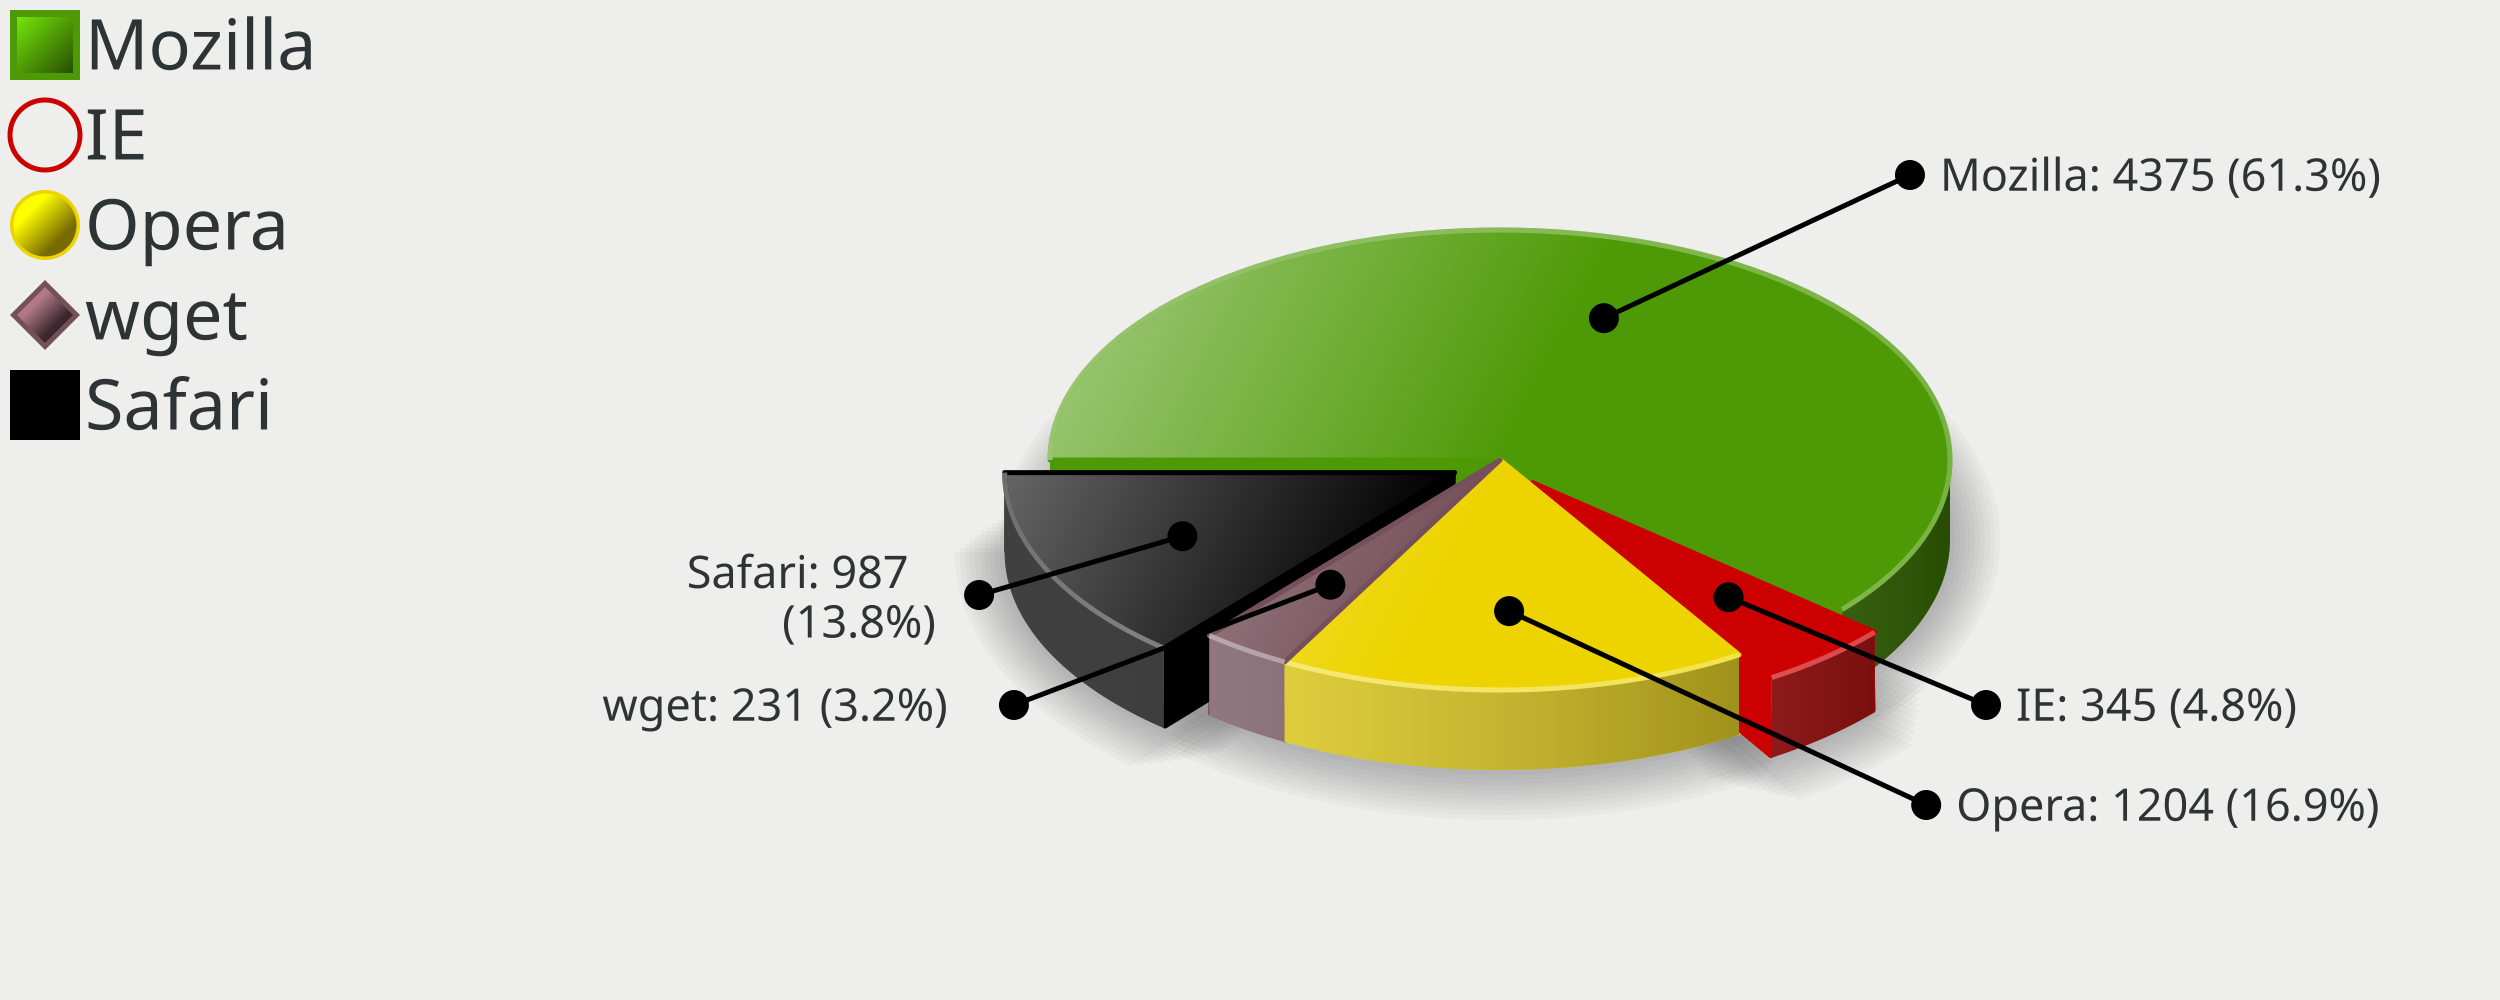
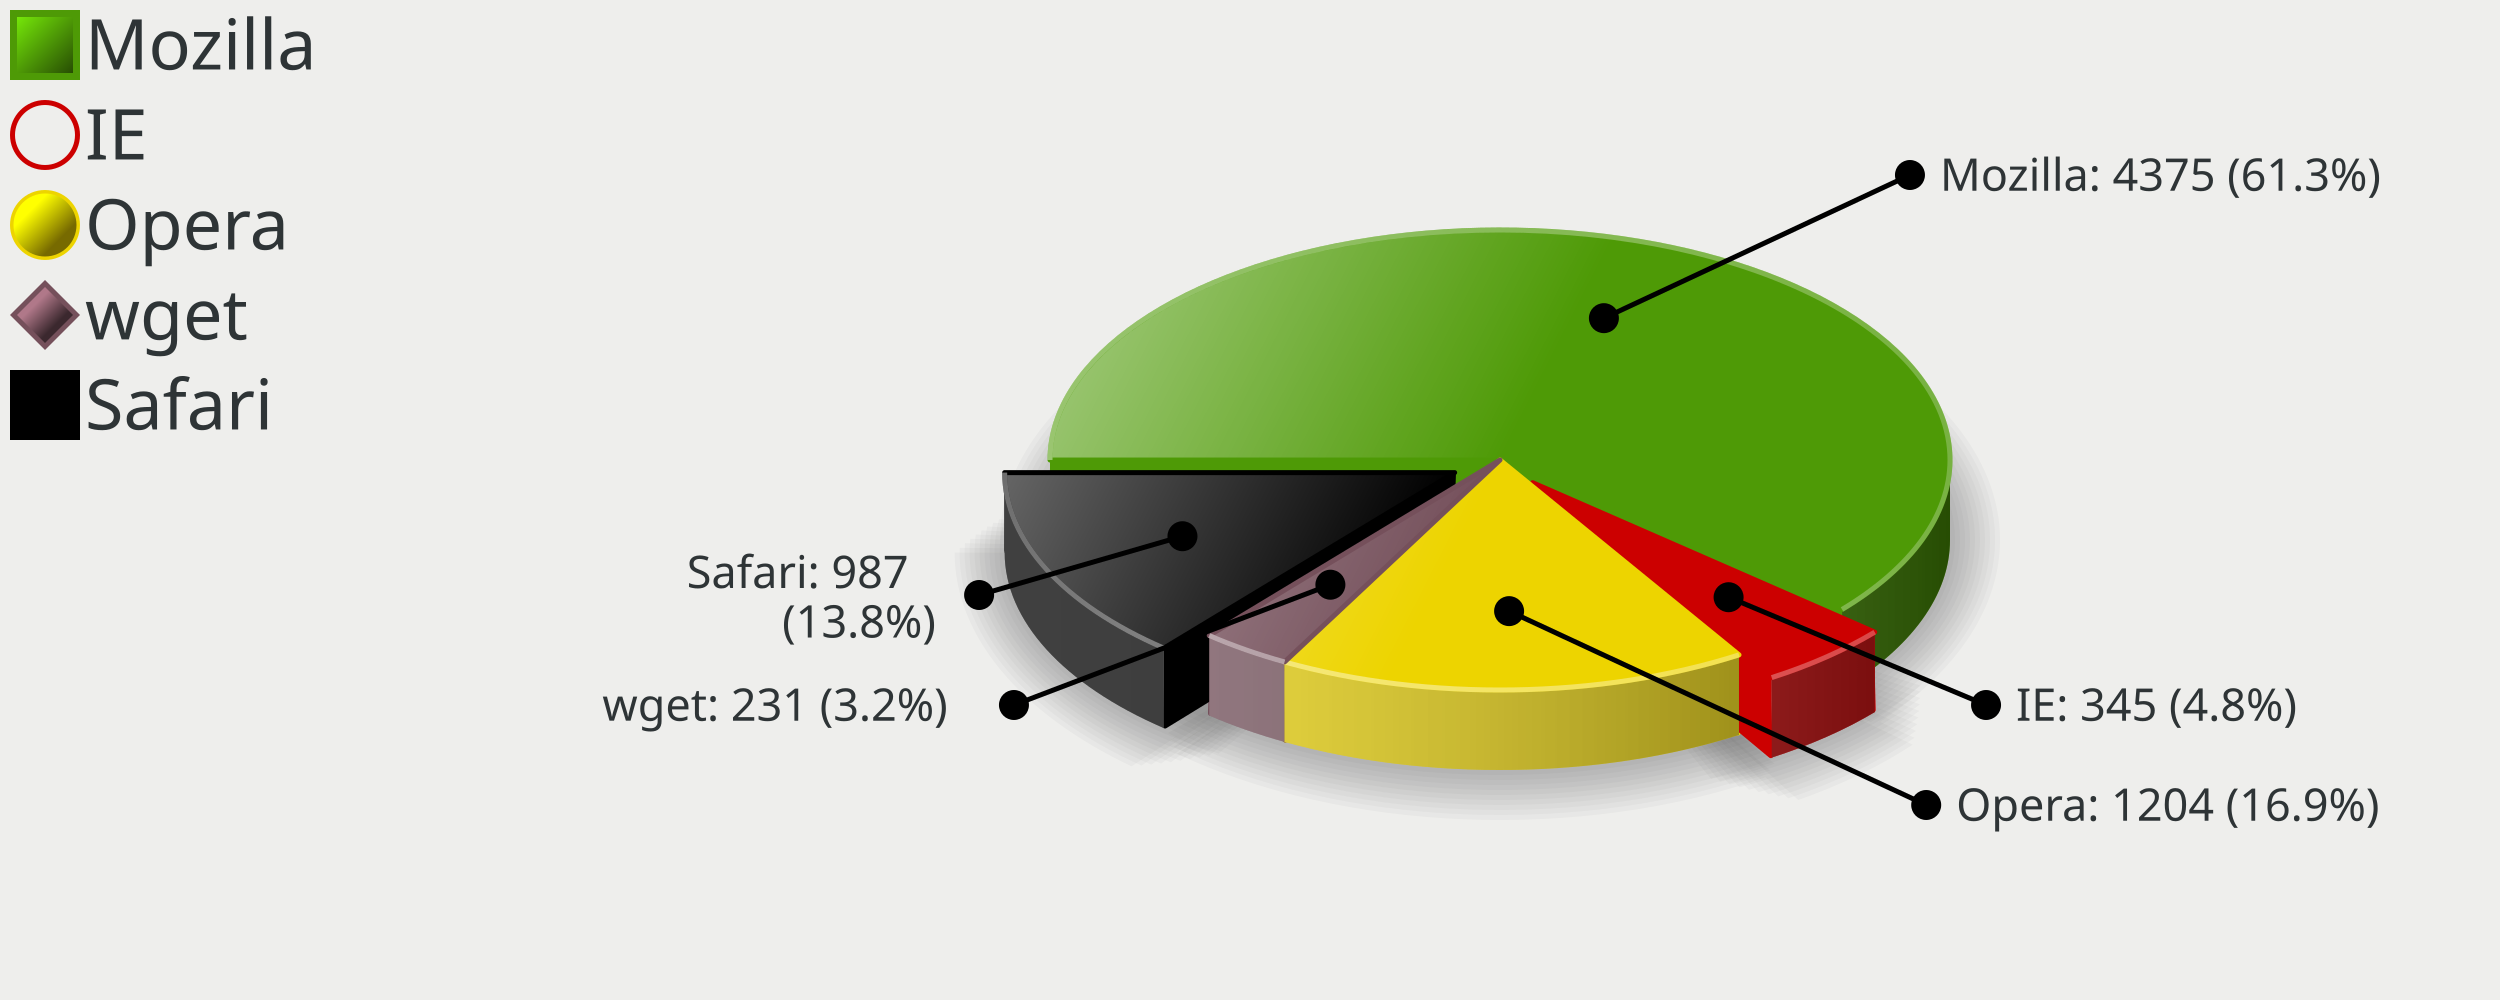
<svg xmlns="http://www.w3.org/2000/svg" xmlns:xlink="http://www.w3.org/1999/xlink" width="500" height="200" version="1.0" id="ezcGraph">
  <defs>
    <linearGradient id="Definition_LinearGradient_3_3_14_14_75e70900_274d0300">
      <stop offset="0" style="stop-color: #75e709; stop-opacity: 1.00;" />
      <stop offset="1" style="stop-color: #274d03; stop-opacity: 1.00;" />
    </linearGradient>
    <linearGradient id="LinearGradient_3_3_14_14_75e70900_274d0300" x1="3.4" y1="3.4" x2="14.6" y2="14.6" gradientUnits="userSpaceOnUse" xlink:href="#Definition_LinearGradient_3_3_14_14_75e70900_274d0300" />
    <linearGradient id="Definition_LinearGradient_6_42_11_47_ffff0000_776a0000">
      <stop offset="0" style="stop-color: #ffff00; stop-opacity: 1.00;" />
      <stop offset="1" style="stop-color: #776a00; stop-opacity: 1.00;" />
    </linearGradient>
    <linearGradient id="LinearGradient_6_42_11_47_ffff0000_776a0000" x1="6.101" y1="42.1" x2="11.899" y2="47.9" gradientUnits="userSpaceOnUse" xlink:href="#Definition_LinearGradient_6_42_11_47_ffff0000_776a0000" />
    <linearGradient id="Definition_LinearGradient_6_60_11_65_b0788900_3b282e00">
      <stop offset="0" style="stop-color: #b07889; stop-opacity: 1.00;" />
      <stop offset="1" style="stop-color: #3b282e; stop-opacity: 1.00;" />
    </linearGradient>
    <linearGradient id="LinearGradient_6_60_11_65_b0788900_3b282e00" x1="6.95" y1="60.95" x2="11.05" y2="65.05" gradientUnits="userSpaceOnUse" xlink:href="#Definition_LinearGradient_6_60_11_65_b0788900_3b282e00" />
    <linearGradient id="Definition_LinearGradient_3_75_14_86_00000000_00000000">
      <stop offset="0" style="stop-color: #000000; stop-opacity: 1.00;" />
      <stop offset="1" style="stop-color: #000000; stop-opacity: 1.00;" />
    </linearGradient>
    <linearGradient id="LinearGradient_3_75_14_86_00000000_00000000" x1="3.4" y1="75.4" x2="14.6" y2="86.6" gradientUnits="userSpaceOnUse" xlink:href="#Definition_LinearGradient_3_75_14_86_00000000_00000000" />
    <linearGradient id="Definition_LinearGradient_210_92_390_92_ffffffbf_0000007f">
      <stop offset="0" style="stop-color: #ffffff; stop-opacity: 0.25;" />
      <stop offset="1" style="stop-color: #000000; stop-opacity: 0.50;" />
    </linearGradient>
    <linearGradient id="LinearGradient_210_92_390_92_ffffffbf_0000007f" x1="210" y1="92" x2="390" y2="92" gradientUnits="userSpaceOnUse" xlink:href="#Definition_LinearGradient_210_92_390_92_ffffffbf_0000007f" />
    <linearGradient id="Definition_LinearGradient_200_94_380_94_ffffffbf_0000007f">
      <stop offset="0" style="stop-color: #ffffff; stop-opacity: 0.25;" />
      <stop offset="1" style="stop-color: #000000; stop-opacity: 0.50;" />
    </linearGradient>
    <linearGradient id="LinearGradient_200_94_380_94_ffffffbf_0000007f" x1="200.928" y1="94.524" x2="380.928" y2="94.524" gradientUnits="userSpaceOnUse" xlink:href="#Definition_LinearGradient_200_94_380_94_ffffffbf_0000007f" />
    <linearGradient id="Definition_LinearGradient_216_96_396_96_ffffffbf_0000007f">
      <stop offset="0" style="stop-color: #ffffff; stop-opacity: 0.25;" />
      <stop offset="1" style="stop-color: #000000; stop-opacity: 0.50;" />
    </linearGradient>
    <linearGradient id="LinearGradient_216_96_396_96_ffffffbf_0000007f" x1="216.531" y1="96.543" x2="396.531" y2="96.543" gradientUnits="userSpaceOnUse" xlink:href="#Definition_LinearGradient_216_96_396_96_ffffffbf_0000007f" />
    <linearGradient id="Definition_LinearGradient_300_92_210_46_ffffffff_ffffff7f">
      <stop offset="0" style="stop-color: #ffffff; stop-opacity: 0.00;" />
      <stop offset="1" style="stop-color: #ffffff; stop-opacity: 0.50;" />
    </linearGradient>
    <linearGradient id="LinearGradient_300_92_210_46_ffffffff_ffffff7f" x1="300" y1="92" x2="210" y2="46" gradientUnits="userSpaceOnUse" xlink:href="#Definition_LinearGradient_300_92_210_46_ffffffff_ffffff7f" />
    <linearGradient id="Definition_RadialGradient_236_124_180_92_0.00_ffffff7f_ffffffcc">
      <stop offset="0" style="stop-color: #ffffff; stop-opacity: 0.50;" />
      <stop offset="1" style="stop-color: #ffffff; stop-opacity: 0.20;" />
    </linearGradient>
    <radialGradient id="RadialGradient_236_124_180_92_0.00_ffffff7f_ffffffcc" cx="236.36" cy="124.527" fx="236.36" fy="124.527" r="180" gradientUnits="userSpaceOnUse" xlink:href="#Definition_RadialGradient_236_124_180_92_0.00_ffffff7f_ffffffcc" />
    <linearGradient id="Definition_LinearGradient_306_96_216_50_ffffffff_ffffff7f">
      <stop offset="0" style="stop-color: #ffffff; stop-opacity: 0.00;" />
      <stop offset="1" style="stop-color: #ffffff; stop-opacity: 0.50;" />
    </linearGradient>
    <linearGradient id="LinearGradient_306_96_216_50_ffffffff_ffffff7f" x1="306.531" y1="96.543" x2="216.531" y2="50.543" gradientUnits="userSpaceOnUse" xlink:href="#Definition_LinearGradient_306_96_216_50_ffffffff_ffffff7f" />
    <linearGradient id="Definition_RadialGradient_242_129_180_92_0.00_ffffff7f_ffffffcc">
      <stop offset="0" style="stop-color: #ffffff; stop-opacity: 0.50;" />
      <stop offset="1" style="stop-color: #ffffff; stop-opacity: 0.20;" />
    </linearGradient>
    <radialGradient id="RadialGradient_242_129_180_92_0.00_ffffff7f_ffffffcc" cx="242.892" cy="129.07" fx="242.892" fy="129.07" r="180" gradientUnits="userSpaceOnUse" xlink:href="#Definition_RadialGradient_242_129_180_92_0.00_ffffff7f_ffffffcc" />
    <linearGradient id="Definition_LinearGradient_290_94_200_48_ffffffff_ffffff7f">
      <stop offset="0" style="stop-color: #ffffff; stop-opacity: 0.00;" />
      <stop offset="1" style="stop-color: #ffffff; stop-opacity: 0.50;" />
    </linearGradient>
    <linearGradient id="LinearGradient_290_94_200_48_ffffffff_ffffff7f" x1="290.928" y1="94.524" x2="200.928" y2="48.524" gradientUnits="userSpaceOnUse" xlink:href="#Definition_LinearGradient_290_94_200_48_ffffffff_ffffff7f" />
    <linearGradient id="Definition_RadialGradient_227_127_180_92_0.00_ffffff7f_ffffffcc">
      <stop offset="0" style="stop-color: #ffffff; stop-opacity: 0.50;" />
      <stop offset="1" style="stop-color: #ffffff; stop-opacity: 0.20;" />
    </linearGradient>
    <radialGradient id="RadialGradient_227_127_180_92_0.00_ffffff7f_ffffffcc" cx="227.288" cy="127.051" fx="227.288" fy="127.051" r="180" gradientUnits="userSpaceOnUse" xlink:href="#Definition_RadialGradient_227_127_180_92_0.00_ffffff7f_ffffffcc" />
  </defs>
  <g id="ezcGraphChart" color-rendering="optimizeQuality" shape-rendering="geometricPrecision" text-rendering="optimizeLegibility">
    <path d=" M 0,200 L 0,0 L 500,0 L 500,200 L 0,200 z " style="fill: #eeeeec; fill-opacity: 1.00; stroke: none;" id="ezcGraphPolygon_1" />
    <path d=" M 0,200 L 0,0 L 100,0 L 100,200 L 0,200 z " style="fill: #000000; fill-opacity: 0.00; stroke: none;" id="ezcGraphPolygon_2" />
    <path d=" M 2,16 L 2,2 L 16,2 L 16,16 L 2,16 z " style="fill: #4e9a06; fill-opacity: 1.00; stroke: none;" id="ezcGraphPolygon_3" />
    <path d=" M 14.6,3.4 L 14.6,14.6 L 3.4,14.6 L 3.4,3.4 L 14.6,3.4 z " style="fill: url(#LinearGradient_3_3_14_14_75e70900_274d0300); stroke: none;" id="ezcGraphPolygon_4" />
-     <ellipse cx="9" cy="27" rx="7" ry="7" style="fill: none; stroke: #cc0000; stroke-width: 1; stroke-opacity: 1.00; stroke-linecap: round; stroke-linejoin: round;" id="ezcGraphCircle_6" />
+     <ellipse cx="9" cy="27" rx="6.5" ry="6.5" style="fill: none; stroke: #cc0000; stroke-width: 1; stroke-opacity: 1.00; stroke-linecap: round; stroke-linejoin: round;" id="ezcGraphCircle_6" />
    <ellipse cx="9" cy="45" rx="7" ry="7" style="fill: #edd400; fill-opacity: 1.00; stroke: none;" id="ezcGraphCircle_8" />
    <ellipse cx="9" cy="45" rx="6.3" ry="6.3" style="fill: url(#LinearGradient_6_42_11_47_ffff0000_776a0000); stroke: none;" id="ezcGraphCircle_9" />
    <path d=" M 2,63 L 9,56 L 16,63 L 9,70 L 2,63 z " style="fill: #75505b; fill-opacity: 1.00; stroke: none;" id="ezcGraphPolygon_11" />
    <path d=" M 14.6,63 L 9,68.6 L 3.4,63 L 9,57.4 L 14.6,63 z " style="fill: url(#LinearGradient_6_60_11_65_b0788900_3b282e00); stroke: none;" id="ezcGraphPolygon_12" />
    <path d=" M 2,88 L 2,74 L 16,74 L 16,88 L 2,88 z " style="fill: #000000; fill-opacity: 1.00; stroke: none;" id="ezcGraphPolygon_14" />
    <path d=" M 14.6,75.4 L 14.6,86.6 L 3.4,86.6 L 3.4,75.4 L 14.6,75.4 z " style="fill: url(#LinearGradient_3_75_14_86_00000000_00000000); stroke: none;" id="ezcGraphPolygon_15" />
    <path d="M 300.00,108.00 L 200.00,108.00 A 100.00,56.00 0 1,1 376.01,144.39 z" style="fill: #000000; fill-opacity: 0.03; stroke: none;" id="ezcGraphCircleSector_17" />
    <path d="M 300.00,108.00 L 201.02,108.96 A 99.00,55.00 0 1,1 374.12,144.46 z" style="fill: #000000; fill-opacity: 0.03; stroke: none;" id="ezcGraphCircleSector_18" />
    <path d="M 300.00,108.00 L 202.06,109.88 A 98.00,54.00 0 1,1 372.22,144.50 z" style="fill: #000000; fill-opacity: 0.03; stroke: none;" id="ezcGraphCircleSector_19" />
    <path d="M 300.00,108.00 L 203.13,110.77 A 97.00,53.00 0 1,1 370.33,144.50 z" style="fill: #000000; fill-opacity: 0.03; stroke: none;" id="ezcGraphCircleSector_20" />
    <path d="M 300.00,108.00 L 204.23,111.63 A 96.00,52.00 0 1,1 368.44,144.46 z" style="fill: #000000; fill-opacity: 0.03; stroke: none;" id="ezcGraphCircleSector_21" />
    <path d="M 300.00,108.00 L 205.36,112.44 A 95.00,51.00 0 1,1 366.56,144.39 z" style="fill: #000000; fill-opacity: 0.03; stroke: none;" id="ezcGraphCircleSector_22" />
    <path d="M 300.00,108.00 L 206.51,113.23 A 94.00,50.00 0 1,1 364.67,144.28 z" style="fill: #000000; fill-opacity: 0.03; stroke: none;" id="ezcGraphCircleSector_23" />
    <path d="M 300.00,108.00 L 207.69,113.97 A 93.00,49.00 0 1,1 362.80,144.14 z" style="fill: #000000; fill-opacity: 0.03; stroke: none;" id="ezcGraphCircleSector_24" />
    <path d="M 300.00,108.00 L 208.90,114.68 A 92.00,48.00 0 1,1 360.93,143.96 z" style="fill: #000000; fill-opacity: 0.03; stroke: none;" id="ezcGraphCircleSector_25" />
    <path d="M 300.00,108.00 L 210.12,115.35 A 91.00,47.00 0 1,1 359.07,143.75 z" style="fill: #000000; fill-opacity: 0.03; stroke: none;" id="ezcGraphCircleSector_26" />
    <path d="M 306.53,112.54 L 382.54,148.93 A 100.00,56.00 0 0,1 359.65,159.99 z" style="fill: #000000; fill-opacity: 0.03; stroke: none;" id="ezcGraphCircleSector_27" />
    <path d="M 306.53,112.54 L 382.89,147.55 A 99.00,55.00 0 0,1 357.64,159.65 z" style="fill: #000000; fill-opacity: 0.03; stroke: none;" id="ezcGraphCircleSector_28" />
    <path d="M 306.53,112.54 L 383.20,146.18 A 98.00,54.00 0 0,1 355.65,159.27 z" style="fill: #000000; fill-opacity: 0.03; stroke: none;" id="ezcGraphCircleSector_29" />
    <path d="M 306.53,112.54 L 383.46,144.83 A 97.00,53.00 0 0,1 353.68,158.86 z" style="fill: #000000; fill-opacity: 0.03; stroke: none;" id="ezcGraphCircleSector_30" />
    <path d="M 306.53,112.54 L 383.68,143.49 A 96.00,52.00 0 0,1 351.72,158.42 z" style="fill: #000000; fill-opacity: 0.03; stroke: none;" id="ezcGraphCircleSector_31" />
    <path d="M 306.53,112.54 L 383.85,142.18 A 95.00,51.00 0 0,1 349.78,157.95 z" style="fill: #000000; fill-opacity: 0.03; stroke: none;" id="ezcGraphCircleSector_32" />
    <path d="M 306.53,112.54 L 383.97,140.88 A 94.00,50.00 0 0,1 347.86,157.45 z" style="fill: #000000; fill-opacity: 0.03; stroke: none;" id="ezcGraphCircleSector_33" />
    <path d="M 306.53,112.54 L 384.06,139.61 A 93.00,49.00 0 0,1 345.96,156.92 z" style="fill: #000000; fill-opacity: 0.03; stroke: none;" id="ezcGraphCircleSector_34" />
    <path d="M 306.53,112.54 L 384.10,138.35 A 92.00,48.00 0 0,1 344.07,156.37 z" style="fill: #000000; fill-opacity: 0.03; stroke: none;" id="ezcGraphCircleSector_35" />
    <path d="M 306.53,112.54 L 384.10,137.12 A 91.00,47.00 0 0,1 342.21,155.78 z" style="fill: #000000; fill-opacity: 0.03; stroke: none;" id="ezcGraphCircleSector_36" />
    <path d="M 300.00,108.00 L 353.12,155.45 A 100.00,56.00 0 0,1 235.39,150.74 z" style="fill: #000000; fill-opacity: 0.03; stroke: none;" id="ezcGraphCircleSector_37" />
    <path d="M 300.00,108.00 L 354.04,154.08 A 99.00,55.00 0 0,1 234.73,149.35 z" style="fill: #000000; fill-opacity: 0.03; stroke: none;" id="ezcGraphCircleSector_38" />
    <path d="M 300.00,108.00 L 354.92,152.72 A 98.00,54.00 0 0,1 234.11,147.97 z" style="fill: #000000; fill-opacity: 0.03; stroke: none;" id="ezcGraphCircleSector_39" />
    <path d="M 300.00,108.00 L 355.75,151.37 A 97.00,53.00 0 0,1 233.54,146.60 z" style="fill: #000000; fill-opacity: 0.03; stroke: none;" id="ezcGraphCircleSector_40" />
    <path d="M 300.00,108.00 L 356.54,150.02 A 96.00,52.00 0 0,1 233.01,145.25 z" style="fill: #000000; fill-opacity: 0.03; stroke: none;" id="ezcGraphCircleSector_41" />
    <path d="M 300.00,108.00 L 357.28,148.69 A 95.00,51.00 0 0,1 232.53,143.91 z" style="fill: #000000; fill-opacity: 0.03; stroke: none;" id="ezcGraphCircleSector_42" />
    <path d="M 300.00,108.00 L 357.98,147.36 A 94.00,50.00 0 0,1 232.10,142.58 z" style="fill: #000000; fill-opacity: 0.03; stroke: none;" id="ezcGraphCircleSector_43" />
    <path d="M 300.00,108.00 L 358.63,146.04 A 93.00,49.00 0 0,1 231.71,141.26 z" style="fill: #000000; fill-opacity: 0.03; stroke: none;" id="ezcGraphCircleSector_44" />
    <path d="M 300.00,108.00 L 359.24,144.73 A 92.00,48.00 0 0,1 231.36,139.96 z" style="fill: #000000; fill-opacity: 0.03; stroke: none;" id="ezcGraphCircleSector_45" />
    <path d="M 300.00,108.00 L 359.80,143.43 A 91.00,47.00 0 0,1 231.06,138.68 z" style="fill: #000000; fill-opacity: 0.03; stroke: none;" id="ezcGraphCircleSector_46" />
    <path d="M 290.93,110.52 L 226.32,153.27 A 100.00,56.00 0 0,1 190.93,110.52 z" style="fill: #000000; fill-opacity: 0.03; stroke: none;" id="ezcGraphCircleSector_47" />
    <path d="M 290.93,110.52 L 228.29,153.12 A 99.00,55.00 0 0,1 191.94,109.56 z" style="fill: #000000; fill-opacity: 0.03; stroke: none;" id="ezcGraphCircleSector_48" />
    <path d="M 290.93,110.52 L 230.26,152.93 A 98.00,54.00 0 0,1 192.99,108.64 z" style="fill: #000000; fill-opacity: 0.03; stroke: none;" id="ezcGraphCircleSector_49" />
    <path d="M 290.93,110.52 L 232.22,152.71 A 97.00,53.00 0 0,1 194.06,107.75 z" style="fill: #000000; fill-opacity: 0.03; stroke: none;" id="ezcGraphCircleSector_50" />
    <path d="M 290.93,110.52 L 234.16,152.46 A 96.00,52.00 0 0,1 195.16,106.90 z" style="fill: #000000; fill-opacity: 0.03; stroke: none;" id="ezcGraphCircleSector_51" />
    <path d="M 290.93,110.52 L 236.10,152.17 A 95.00,51.00 0 0,1 196.29,106.08 z" style="fill: #000000; fill-opacity: 0.03; stroke: none;" id="ezcGraphCircleSector_52" />
    <path d="M 290.93,110.52 L 238.03,151.85 A 94.00,50.00 0 0,1 197.44,105.30 z" style="fill: #000000; fill-opacity: 0.03; stroke: none;" id="ezcGraphCircleSector_53" />
    <path d="M 290.93,110.52 L 239.94,151.50 A 93.00,49.00 0 0,1 198.62,104.55 z" style="fill: #000000; fill-opacity: 0.03; stroke: none;" id="ezcGraphCircleSector_54" />
    <path d="M 290.93,110.52 L 241.84,151.12 A 92.00,48.00 0 0,1 199.82,103.84 z" style="fill: #000000; fill-opacity: 0.03; stroke: none;" id="ezcGraphCircleSector_55" />
    <path d="M 290.93,110.52 L 243.72,150.71 A 91.00,47.00 0 0,1 201.05,103.17 z" style="fill: #000000; fill-opacity: 0.03; stroke: none;" id="ezcGraphCircleSector_56" />
    <path d="M 390.00,108.00 A 90.00,46.00 0 0,0 210.00,108.00 L 210.00,92.00 A 90.00,46 0 0,1 390.00,92.00 z" style="fill: #4e9a06; fill-opacity: 1.00; stroke: none;" id="ezcGraphCircularArc_57" />
    <path d="M 390.00,108.00 A 90.00,46.00 0 0,0 210.00,108.00 L 210.00,92.00 A 90.00,46 0 0,1 390.00,92.00 z" style="fill: url(#LinearGradient_210_92_390_92_ffffffbf_0000007f); stroke: none;" />
    <path d="M 368.41,137.89 A 90.00,46.00 0 0,0 390.00,108.00 L 390.00,92.00 A 90.00,46 0 0,1 368.41,121.89 z" style="fill: #4e9a06; fill-opacity: 1.00; stroke: none;" id="ezcGraphCircularArc_58" />
    <path d="M 368.41,137.89 A 90.00,46.00 0 0,0 390.00,108.00 L 390.00,92.00 A 90.00,46 0 0,1 368.41,121.89 z" style="fill: url(#LinearGradient_210_92_390_92_ffffffbf_0000007f); stroke: none;" />
    <path d=" M 210,92 L 300,92 L 300,108 L 210,108 L 210,92 z " style="fill: #4e9a06; fill-opacity: 1.00; stroke: none;" id="ezcGraphPolygon_59" />
    <path d=" M 299.5,92.5 L 299.5,107.5 L 210.5,107.5 L 210.5,92.5 L 299.5,92.5 z " style="fill: none; stroke: #4e9a06; stroke-width: 1; stroke-opacity: 1.00; stroke-linecap: round; stroke-linejoin: round;" id="ezcGraphPolygon_60" />
    <path d=" M 200.928,94.524 L 290.928,94.524 L 290.928,110.524 L 200.928,110.524 L 200.928,94.524 z " style="fill: #000000; fill-opacity: 1.00; stroke: none;" id="ezcGraphPolygon_61" />
    <path d=" M 290.428,95.024 L 290.428,110.024 L 201.428,110.024 L 201.428,95.024 L 290.428,95.024 z " style="fill: none; stroke: #000000; stroke-width: 1; stroke-opacity: 1.00; stroke-linecap: round; stroke-linejoin: round;" id="ezcGraphPolygon_62" />
    <path d=" M 368.409,121.891 L 300,92 L 300,108 L 368.409,137.891 L 368.409,121.891 z " style="fill: #4e9a06; fill-opacity: 1.00; stroke: none;" id="ezcGraphPolygon_63" />
    <path d=" M 300.3,92.458 L 300.7,107.542 L 368.11,137.433 L 367.709,122.349 L 300.3,92.458 z " style="fill: none; stroke: #4e9a06; stroke-width: 1; stroke-opacity: 1.00; stroke-linecap: round; stroke-linejoin: round;" id="ezcGraphPolygon_64" />
    <path d=" M 241.85,127.109 L 300,92 L 300,108 L 241.85,143.109 L 241.85,127.109 z " style="fill: #75505b; fill-opacity: 1.00; stroke: none;" id="ezcGraphPolygon_65" />
    <path d=" M 299.758,92.428 L 299.242,107.572 L 242.091,142.681 L 242.608,127.537 L 299.758,92.428 z " style="fill: none; stroke: #75505b; stroke-width: 1; stroke-opacity: 1.00; stroke-linecap: round; stroke-linejoin: round;" id="ezcGraphPolygon_66" />
    <path d=" M 374.941,126.434 L 306.531,96.543 L 306.531,112.543 L 374.941,142.434 L 374.941,126.434 z " style="fill: #cc0000; fill-opacity: 1.00; stroke: none;" id="ezcGraphPolygon_67" />
    <path d=" M 306.831,97.002 L 307.232,112.085 L 374.641,141.976 L 374.241,126.892 L 306.831,97.002 z " style="fill: none; stroke: #cc0000; stroke-width: 1; stroke-opacity: 1.00; stroke-linecap: round; stroke-linejoin: round;" id="ezcGraphPolygon_68" />
    <path d=" M 347.804,130.975 L 300,92 L 300,108 L 347.804,146.975 L 347.804,130.975 z " style="fill: #edd400; fill-opacity: 1.00; stroke: none;" id="ezcGraphPolygon_69" />
    <path d=" M 300.184,92.388 L 300.816,107.612 L 347.62,146.587 L 346.988,131.362 L 300.184,92.388 z " style="fill: none; stroke: #edd400; stroke-width: 1; stroke-opacity: 1.00; stroke-linecap: round; stroke-linejoin: round;" id="ezcGraphPolygon_70" />
    <path d=" M 256.91,132.385 L 300,92 L 300,108 L 256.91,148.385 L 256.91,132.385 z " style="fill: #edd400; fill-opacity: 1.00; stroke: none;" id="ezcGraphPolygon_71" />
    <path d=" M 299.842,92.365 L 299.158,107.635 L 257.068,148.02 L 257.752,132.75 L 299.842,92.365 z " style="fill: none; stroke: #edd400; stroke-width: 1; stroke-opacity: 1.00; stroke-linecap: round; stroke-linejoin: round;" id="ezcGraphPolygon_72" />
    <path d=" M 256.91,132.385 L 300,92 L 300,108 L 256.91,148.385 L 256.91,132.385 z " style="fill: #75505b; fill-opacity: 1.00; stroke: none;" id="ezcGraphPolygon_73" />
    <path d=" M 299.842,92.365 L 299.158,107.635 L 257.068,148.02 L 257.752,132.75 L 299.842,92.365 z " style="fill: none; stroke: #75505b; stroke-width: 1; stroke-opacity: 1.00; stroke-linecap: round; stroke-linejoin: round;" id="ezcGraphPolygon_74" />
    <path d=" M 232.778,129.633 L 290.928,94.524 L 290.928,110.524 L 232.778,145.633 L 232.778,129.633 z " style="fill: #000000; fill-opacity: 1.00; stroke: none;" id="ezcGraphPolygon_75" />
    <path d=" M 290.686,94.952 L 290.169,110.096 L 233.019,145.205 L 233.536,130.061 L 290.686,94.952 z " style="fill: none; stroke: #000000; stroke-width: 1; stroke-opacity: 1.00; stroke-linecap: round; stroke-linejoin: round;" id="ezcGraphPolygon_76" />
    <path d="M 200.93,110.52 A 90.00,46.00 0 0,0 232.78,145.63 L 232.78,129.63 A 90.00,46 0 0,1 200.93,94.52 z" style="fill: #000000; fill-opacity: 1.00; stroke: none;" id="ezcGraphCircularArc_77" />
    <path d="M 200.93,110.52 A 90.00,46.00 0 0,0 232.78,145.63 L 232.78,129.63 A 90.00,46 0 0,1 200.93,94.52 z" style="fill: url(#LinearGradient_200_94_380_94_ffffffbf_0000007f); stroke: none;" />
    <path d=" M 354.335,135.518 L 306.531,96.543 L 306.531,112.543 L 354.335,151.518 L 354.335,135.518 z " style="fill: #cc0000; fill-opacity: 1.00; stroke: none;" id="ezcGraphPolygon_78" />
    <path d=" M 306.715,96.931 L 307.347,112.156 L 354.151,151.131 L 353.519,135.906 L 306.715,96.931 z " style="fill: none; stroke: #cc0000; stroke-width: 1; stroke-opacity: 1.00; stroke-linecap: round; stroke-linejoin: round;" id="ezcGraphPolygon_79" />
    <path d="M 241.85,143.11 A 90.00,46.00 0 0,0 256.91,148.39 L 256.91,132.39 A 90.00,46 0 0,1 241.85,127.11 z" style="fill: #75505b; fill-opacity: 1.00; stroke: none;" id="ezcGraphCircularArc_80" />
    <path d="M 241.85,143.11 A 90.00,46.00 0 0,0 256.91,148.39 L 256.91,132.39 A 90.00,46 0 0,1 241.85,127.11 z" style="fill: url(#LinearGradient_210_92_390_92_ffffffbf_0000007f); stroke: none;" />
    <path d="M 354.34,151.52 A 90.00,46.00 0 0,0 374.94,142.43 L 374.94,126.43 A 90.00,46 0 0,1 354.34,135.52 z" style="fill: #cc0000; fill-opacity: 1.00; stroke: none;" id="ezcGraphCircularArc_81" />
    <path d="M 354.34,151.52 A 90.00,46.00 0 0,0 374.94,142.43 L 374.94,126.43 A 90.00,46 0 0,1 354.34,135.52 z" style="fill: url(#LinearGradient_216_96_396_96_ffffffbf_0000007f); stroke: none;" />
    <path d="M 256.91,148.39 A 90.00,46.00 0 0,0 347.80,146.97 L 347.80,130.97 A 90.00,46 0 0,1 256.91,132.39 z" style="fill: #edd400; fill-opacity: 1.00; stroke: none;" id="ezcGraphCircularArc_82" />
    <path d="M 256.91,148.39 A 90.00,46.00 0 0,0 347.80,146.97 L 347.80,130.97 A 90.00,46 0 0,1 256.91,132.39 z" style="fill: url(#LinearGradient_210_92_390_92_ffffffbf_0000007f); stroke: none;" />
    <path d="M 300.00,92.00 L 210.00,92.00 A 90.00,46.00 0 1,1 368.41,121.89 z" style="fill: #4e9a06; fill-opacity: 1.00; stroke: none;" id="ezcGraphCircleSector_83" />
    <path d="M 300.00,92.00 L 210.00,92.00 A 90.00,46.00 0 1,1 368.41,121.89 z" style="fill: url(#LinearGradient_300_92_210_46_ffffffff_ffffff7f); stroke: none;" id="ezcGraphCircleSector_84" />
    <path d="M 300.00,92.00 L 210.00,92.00 A 90.00,46.00 0 1,1 368.41,121.89 z" style="fill: none; stroke: #4e9a06; stroke-width: 1; stroke-opacity: 1.00; stroke-linecap: round; stroke-linejoin: round;" id="ezcGraphCircleSector_85" />
    <path d="M 210.00,92.00  A 90.00,46.00 0 0,1 390.00,92.00" style="fill: none; stroke: url(#RadialGradient_236_124_180_92_0.00_ffffff7f_ffffffcc);" id="ezcGraphCircularArc_86" />
    <path d="M 390.00,92.00  A 90.00,46.00 0 0,1 368.41,121.89" style="fill: none; stroke: url(#RadialGradient_236_124_180_92_0.00_ffffff7f_ffffffcc);" id="ezcGraphCircularArc_87" />
    <path d="M 306.53,96.54 L 374.94,126.43 A 90.00,46.00 0 0,1 354.34,135.52 z" style="fill: #cc0000; fill-opacity: 1.00; stroke: none;" id="ezcGraphCircleSector_88" />
    <path d="M 306.53,96.54 L 374.94,126.43 A 90.00,46.00 0 0,1 354.34,135.52 z" style="fill: url(#LinearGradient_306_96_216_50_ffffffff_ffffff7f); stroke: none;" id="ezcGraphCircleSector_89" />
    <path d="M 306.53,96.54 L 374.94,126.43 A 90.00,46.00 0 0,1 354.34,135.52 z" style="fill: none; stroke: #cc0000; stroke-width: 1; stroke-opacity: 1.00; stroke-linecap: round; stroke-linejoin: round;" id="ezcGraphCircleSector_90" />
    <path d="M 374.94,126.43  A 90.00,46.00 0 0,1 354.34,135.52" style="fill: none; stroke: url(#RadialGradient_242_129_180_92_0.00_ffffff7f_ffffffcc);" id="ezcGraphCircularArc_91" />
    <path d="M 300.00,92.00 L 347.80,130.97 A 90.00,46.00 0 0,1 256.91,132.39 z" style="fill: #edd400; fill-opacity: 1.00; stroke: none;" id="ezcGraphCircleSector_92" />
    <path d="M 300.00,92.00 L 347.80,130.97 A 90.00,46.00 0 0,1 256.91,132.39 z" style="fill: url(#LinearGradient_300_92_210_46_ffffffff_ffffff7f); stroke: none;" id="ezcGraphCircleSector_93" />
    <path d="M 300.00,92.00 L 347.80,130.97 A 90.00,46.00 0 0,1 256.91,132.39 z" style="fill: none; stroke: #edd400; stroke-width: 1; stroke-opacity: 1.00; stroke-linecap: round; stroke-linejoin: round;" id="ezcGraphCircleSector_94" />
    <path d="M 347.80,130.97  A 90.00,46.00 0 0,1 256.91,132.39" style="fill: none; stroke: url(#RadialGradient_236_124_180_92_0.00_ffffff7f_ffffffcc);" id="ezcGraphCircularArc_95" />
    <path d="M 300.00,92.00 L 256.91,132.39 A 90.00,46.00 0 0,1 241.85,127.11 z" style="fill: #75505b; fill-opacity: 1.00; stroke: none;" id="ezcGraphCircleSector_96" />
    <path d="M 300.00,92.00 L 256.91,132.39 A 90.00,46.00 0 0,1 241.85,127.11 z" style="fill: url(#LinearGradient_300_92_210_46_ffffffff_ffffff7f); stroke: none;" id="ezcGraphCircleSector_97" />
    <path d="M 300.00,92.00 L 256.91,132.39 A 90.00,46.00 0 0,1 241.85,127.11 z" style="fill: none; stroke: #75505b; stroke-width: 1; stroke-opacity: 1.00; stroke-linecap: round; stroke-linejoin: round;" id="ezcGraphCircleSector_98" />
    <path d="M 256.91,132.39  A 90.00,46.00 0 0,1 241.85,127.11" style="fill: none; stroke: url(#RadialGradient_236_124_180_92_0.00_ffffff7f_ffffffcc);" id="ezcGraphCircularArc_99" />
    <path d="M 290.93,94.52 L 232.78,129.63 A 90.00,46.00 0 0,1 200.93,94.52 z" style="fill: #000000; fill-opacity: 1.00; stroke: none;" id="ezcGraphCircleSector_100" />
    <path d="M 290.93,94.52 L 232.78,129.63 A 90.00,46.00 0 0,1 200.93,94.52 z" style="fill: url(#LinearGradient_290_94_200_48_ffffffff_ffffff7f); stroke: none;" id="ezcGraphCircleSector_101" />
    <path d="M 290.93,94.52 L 232.78,129.63 A 90.00,46.00 0 0,1 200.93,94.52 z" style="fill: none; stroke: #000000; stroke-width: 1; stroke-opacity: 1.00; stroke-linecap: round; stroke-linejoin: round;" id="ezcGraphCircleSector_102" />
    <path d="M 232.78,129.63  A 90.00,46.00 0 0,1 200.93,94.52" style="fill: none; stroke: url(#RadialGradient_227_127_180_92_0.00_ffffff7f_ffffffcc);" id="ezcGraphCircularArc_103" />
    <path d=" M 236.494,107.244 L 195.822,119" style="fill: none; stroke: #000000; stroke-width: 1; stroke-opacity: 1.00; stroke-linecap: round; stroke-linejoin: round;" id="ezcGraphLine_104" />
    <ellipse cx="236.494" cy="107.244" rx="3" ry="3" style="fill: #000000; fill-opacity: 1.00; stroke: none;" id="ezcGraphCircle_105" />
    <ellipse cx="195.822" cy="119" rx="3" ry="3" style="fill: #000000; fill-opacity: 1.00; stroke: none;" id="ezcGraphCircle_106" />
    <path d=" M 266.078,116.943 L 202.791,141" style="fill: none; stroke: #000000; stroke-width: 1; stroke-opacity: 1.00; stroke-linecap: round; stroke-linejoin: round;" id="ezcGraphLine_108" />
    <ellipse cx="266.078" cy="116.943" rx="3" ry="3" style="fill: #000000; fill-opacity: 1.00; stroke: none;" id="ezcGraphCircle_109" />
    <ellipse cx="202.791" cy="141" rx="3" ry="3" style="fill: #000000; fill-opacity: 1.00; stroke: none;" id="ezcGraphCircle_110" />
    <path d=" M 320.78,63.632 L 381.993,35" style="fill: none; stroke: #000000; stroke-width: 1; stroke-opacity: 1.00; stroke-linecap: round; stroke-linejoin: round;" id="ezcGraphLine_112" />
    <ellipse cx="320.78" cy="63.632" rx="3" ry="3" style="fill: #000000; fill-opacity: 1.00; stroke: none;" id="ezcGraphCircle_113" />
    <ellipse cx="381.993" cy="35" rx="3" ry="3" style="fill: #000000; fill-opacity: 1.00; stroke: none;" id="ezcGraphCircle_114" />
    <path d=" M 345.719,119.442 L 397.209,141" style="fill: none; stroke: #000000; stroke-width: 1; stroke-opacity: 1.00; stroke-linecap: round; stroke-linejoin: round;" id="ezcGraphLine_116" />
    <ellipse cx="345.719" cy="119.442" rx="3" ry="3" style="fill: #000000; fill-opacity: 1.00; stroke: none;" id="ezcGraphCircle_117" />
    <ellipse cx="397.209" cy="141" rx="3" ry="3" style="fill: #000000; fill-opacity: 1.00; stroke: none;" id="ezcGraphCircle_118" />
    <path d=" M 301.821,122.226 L 385.24,161" style="fill: none; stroke: #000000; stroke-width: 1; stroke-opacity: 1.00; stroke-linecap: round; stroke-linejoin: round;" id="ezcGraphLine_120" />
    <ellipse cx="301.821" cy="122.226" rx="3" ry="3" style="fill: #000000; fill-opacity: 1.00; stroke: none;" id="ezcGraphCircle_121" />
    <ellipse cx="385.24" cy="161" rx="3" ry="3" style="fill: #000000; fill-opacity: 1.00; stroke: none;" id="ezcGraphCircle_122" />
    <g id="ezcGraphTextBox_5">
      <path d=" M 16.5,17 L 16.5,1.5 L 69.94,1.5 L 69.94,17 L 16.5,17 z " style="fill: #ffffff; fill-opacity: 0.00; stroke: none;" id="ezcGraphPolygon_124" />
      <text id="ezcGraphTextBox_5_text" x="17" text-length="51.94px" y="13.9" style="font-size: 14px; font-family: sans-serif; fill: #2e3436; fill-opacity: 1.00; stroke: none;">Mozilla</text>
    </g>
    <g id="ezcGraphTextBox_7">
      <path d=" M 16.5,35 L 16.5,19.5 L 32.84,19.5 L 32.84,35 L 16.5,35 z " style="fill: #ffffff; fill-opacity: 0.00; stroke: none;" id="ezcGraphPolygon_125" />
      <text id="ezcGraphTextBox_7_text" x="17" text-length="14.84px" y="31.9" style="font-size: 14px; font-family: sans-serif; fill: #2e3436; fill-opacity: 1.00; stroke: none;">IE</text>
    </g>
    <g id="ezcGraphTextBox_10">
      <path d=" M 16.5,53 L 16.5,37.5 L 55.1,37.5 L 55.1,53 L 16.5,53 z " style="fill: #ffffff; fill-opacity: 0.00; stroke: none;" id="ezcGraphPolygon_126" />
      <text id="ezcGraphTextBox_10_text" x="17" text-length="37.1px" y="49.9" style="font-size: 14px; font-family: sans-serif; fill: #2e3436; fill-opacity: 1.00; stroke: none;">Opera</text>
    </g>
    <g id="ezcGraphTextBox_13">
      <path d=" M 16.5,71 L 16.5,55.5 L 47.68,55.5 L 47.68,71 L 16.5,71 z " style="fill: #ffffff; fill-opacity: 0.00; stroke: none;" id="ezcGraphPolygon_127" />
      <text id="ezcGraphTextBox_13_text" x="17" text-length="29.68px" y="67.9" style="font-size: 14px; font-family: sans-serif; fill: #2e3436; fill-opacity: 1.00; stroke: none;">wget</text>
    </g>
    <g id="ezcGraphTextBox_16">
      <path d=" M 16.5,89 L 16.5,73.5 L 62.52,73.5 L 62.52,89 L 16.5,89 z " style="fill: #ffffff; fill-opacity: 0.00; stroke: none;" id="ezcGraphPolygon_128" />
      <text id="ezcGraphTextBox_16_text" x="17" text-length="44.52px" y="85.9" style="font-size: 14px; font-family: sans-serif; fill: #2e3436; fill-opacity: 1.00; stroke: none;">Safari</text>
    </g>
    <g id="ezcGraphTextBox_107">
      <path d=" M 136.852,129.05 L 136.852,109.45 L 190.822,109.45 L 190.822,129.05 L 136.852,129.05 z " style="fill: #ffffff; fill-opacity: 0.00; stroke: none;" id="ezcGraphPolygon_129" />
      <text id="ezcGraphTextBox_107_text" x="137.352" text-length="52.47px" y="117.6" style="font-size: 9px; font-family: sans-serif; fill: #2e3436; fill-opacity: 1.00; stroke: none;">Safari: 987</text>
      <text id="ezcGraphTextBox_107_text" x="156.432" text-length="33.39px" y="127.5" style="font-size: 9px; font-family: sans-serif; fill: #2e3436; fill-opacity: 1.00; stroke: none;">(13.8%)</text>
    </g>
    <g id="ezcGraphTextBox_111">
      <path d=" M 119.971,146.5 L 119.971,136 L 197.791,136 L 197.791,146.5 L 119.971,146.5 z " style="fill: #ffffff; fill-opacity: 0.00; stroke: none;" id="ezcGraphPolygon_130" />
      <text id="ezcGraphTextBox_111_text" x="120.471" text-length="76.32px" y="144.15" style="font-size: 9px; font-family: sans-serif; fill: #2e3436; fill-opacity: 1.00; stroke: none;">wget: 231 (3.2%)</text>
    </g>
    <g id="ezcGraphTextBox_115">
      <path d=" M 387.493,40.5 L 387.493,30 L 489.163,30 L 489.163,40.5 L 387.493,40.5 z " style="fill: #ffffff; fill-opacity: 0.00; stroke: none;" id="ezcGraphPolygon_131" />
      <text id="ezcGraphTextBox_115_text" x="387.993" text-length="100.17px" y="38.15" style="font-size: 9px; font-family: sans-serif; fill: #2e3436; fill-opacity: 1.00; stroke: none;">Mozilla: 4375 (61.3%)</text>
    </g>
    <g id="ezcGraphTextBox_119">
      <path d=" M 402.709,146.5 L 402.709,136 L 470.989,136 L 470.989,146.5 L 402.709,146.5 z " style="fill: #ffffff; fill-opacity: 0.00; stroke: none;" id="ezcGraphPolygon_132" />
      <text id="ezcGraphTextBox_119_text" x="403.209" text-length="66.78px" y="144.15" style="font-size: 9px; font-family: sans-serif; fill: #2e3436; fill-opacity: 1.00; stroke: none;">IE: 345 (4.8%)</text>
    </g>
    <g id="ezcGraphTextBox_123">
      <path d=" M 390.74,166.5 L 390.74,156 L 482.87,156 L 482.87,166.5 L 390.74,166.5 z " style="fill: #ffffff; fill-opacity: 0.00; stroke: none;" id="ezcGraphPolygon_133" />
      <text id="ezcGraphTextBox_123_text" x="391.24" text-length="90.63px" y="164.15" style="font-size: 9px; font-family: sans-serif; fill: #2e3436; fill-opacity: 1.00; stroke: none;">Opera: 1204 (16.9%)</text>
    </g>
  </g>
</svg>
